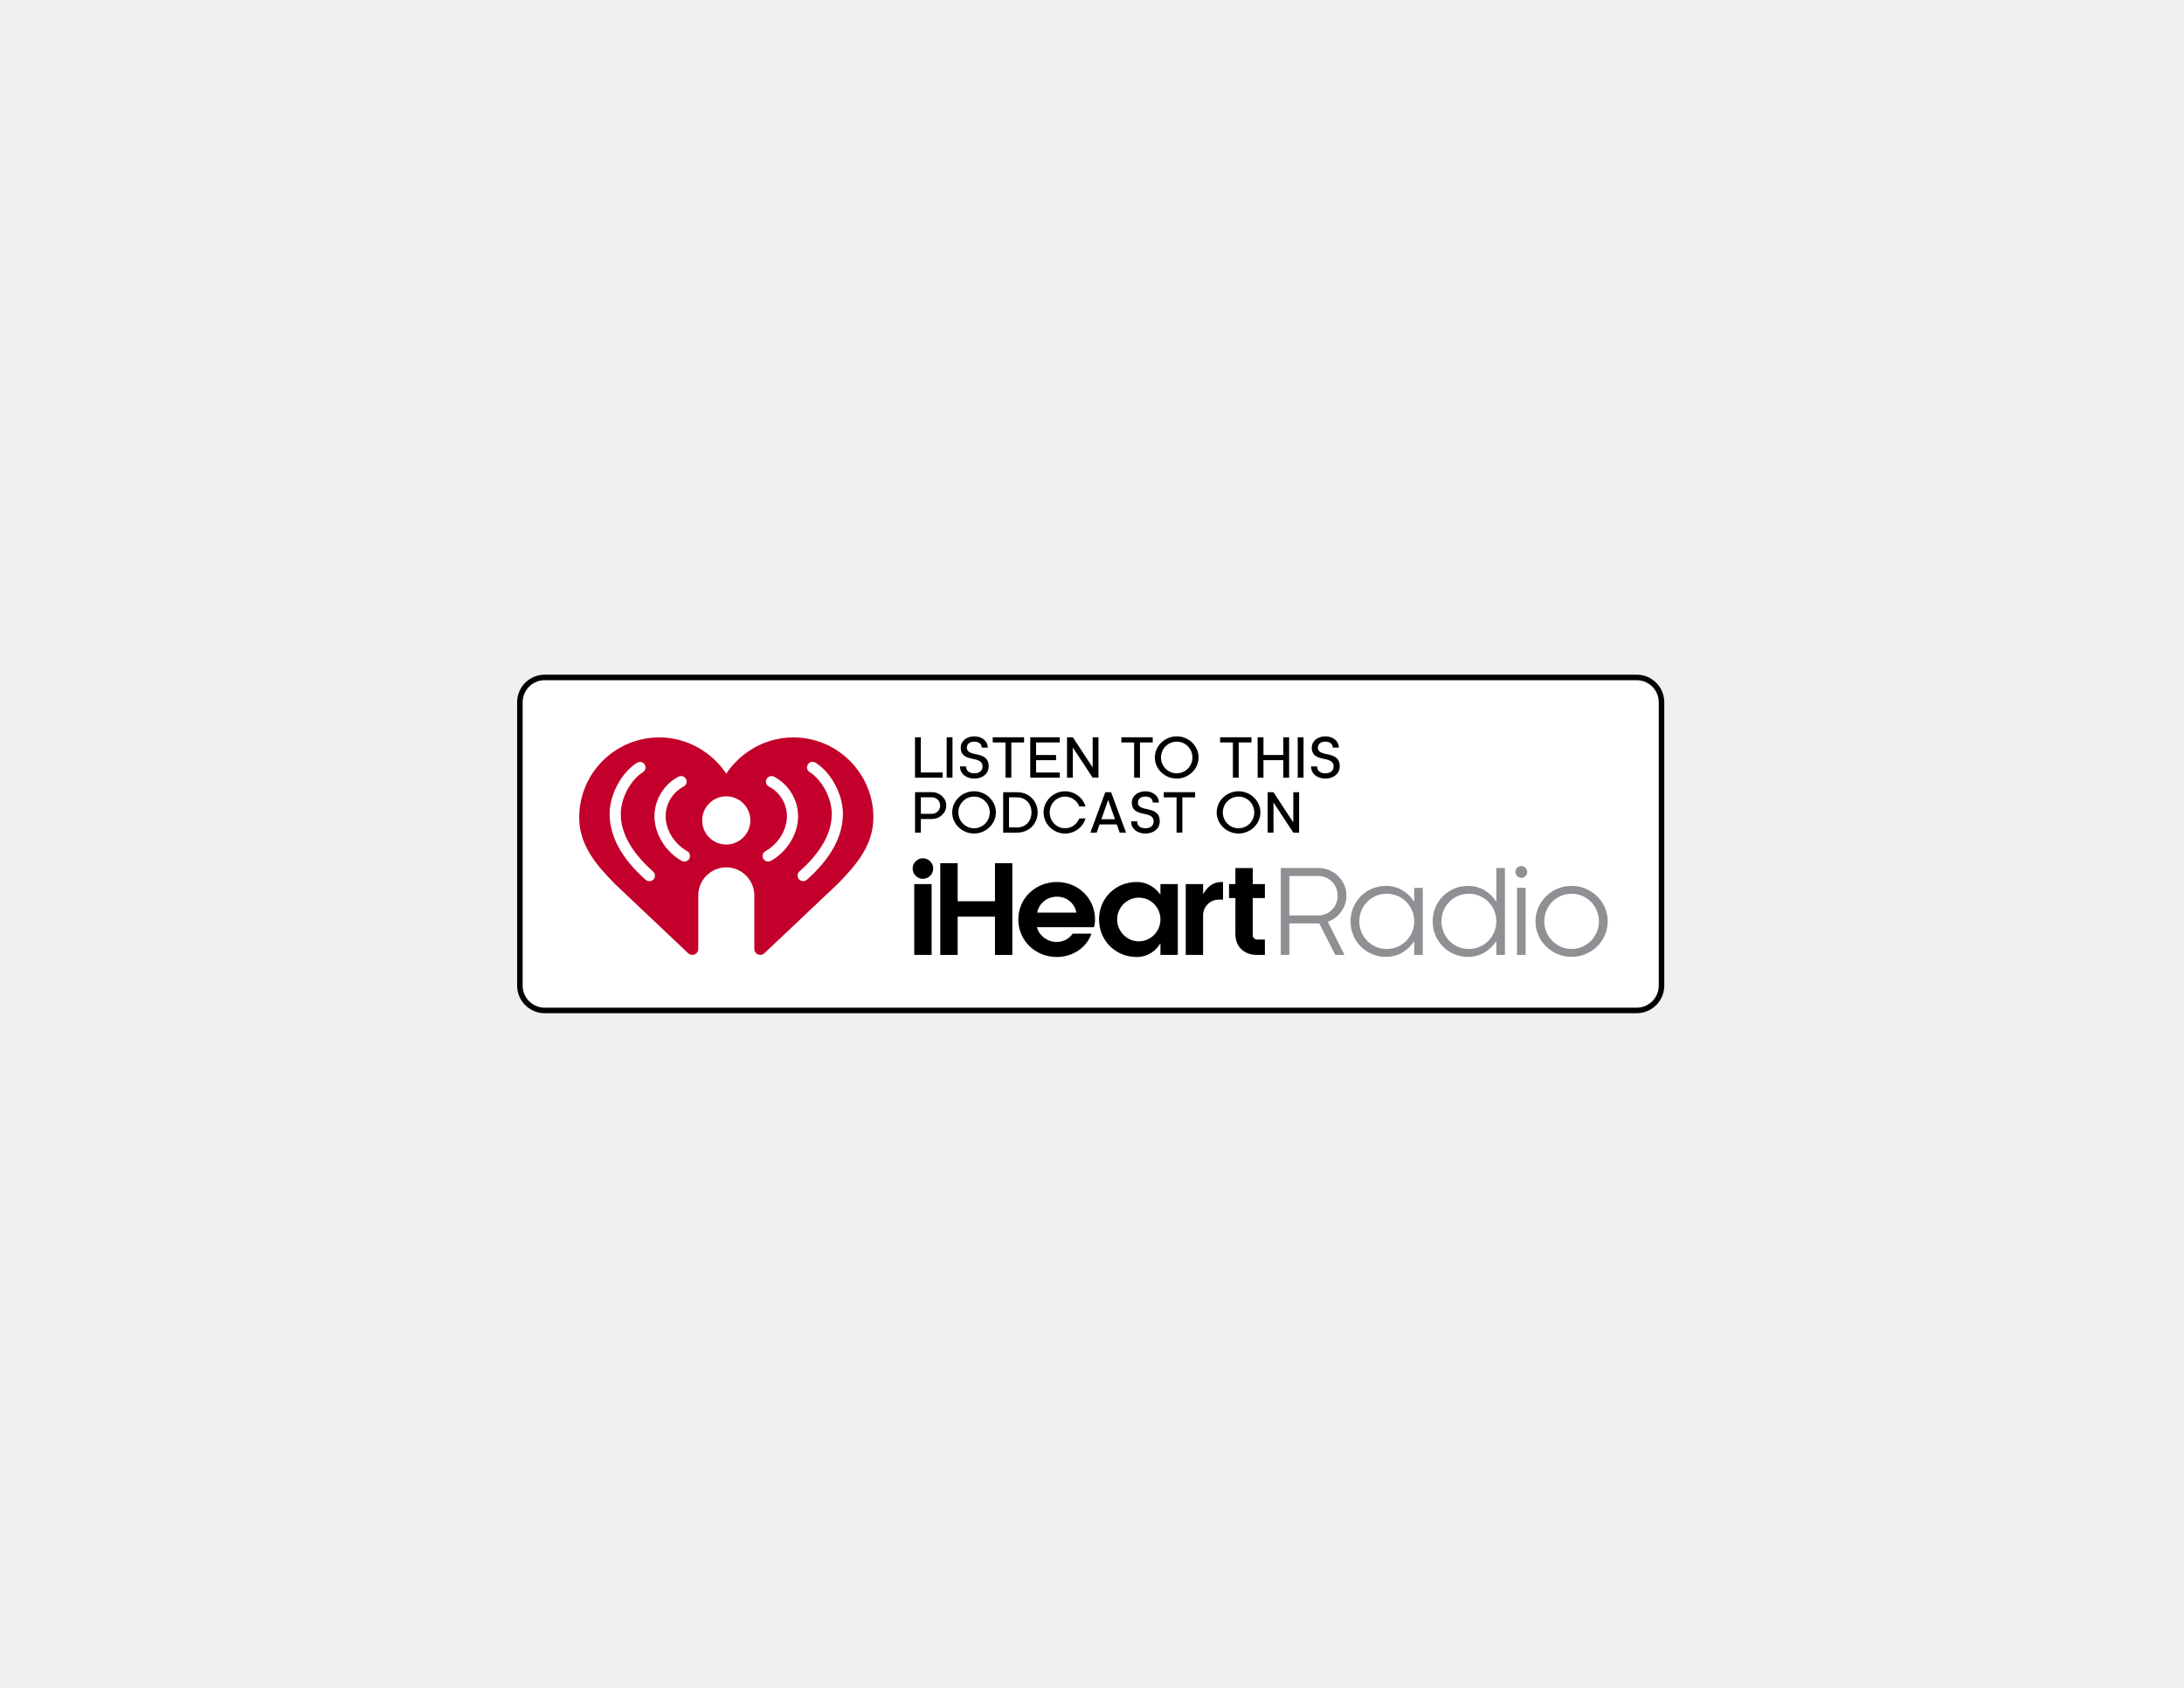
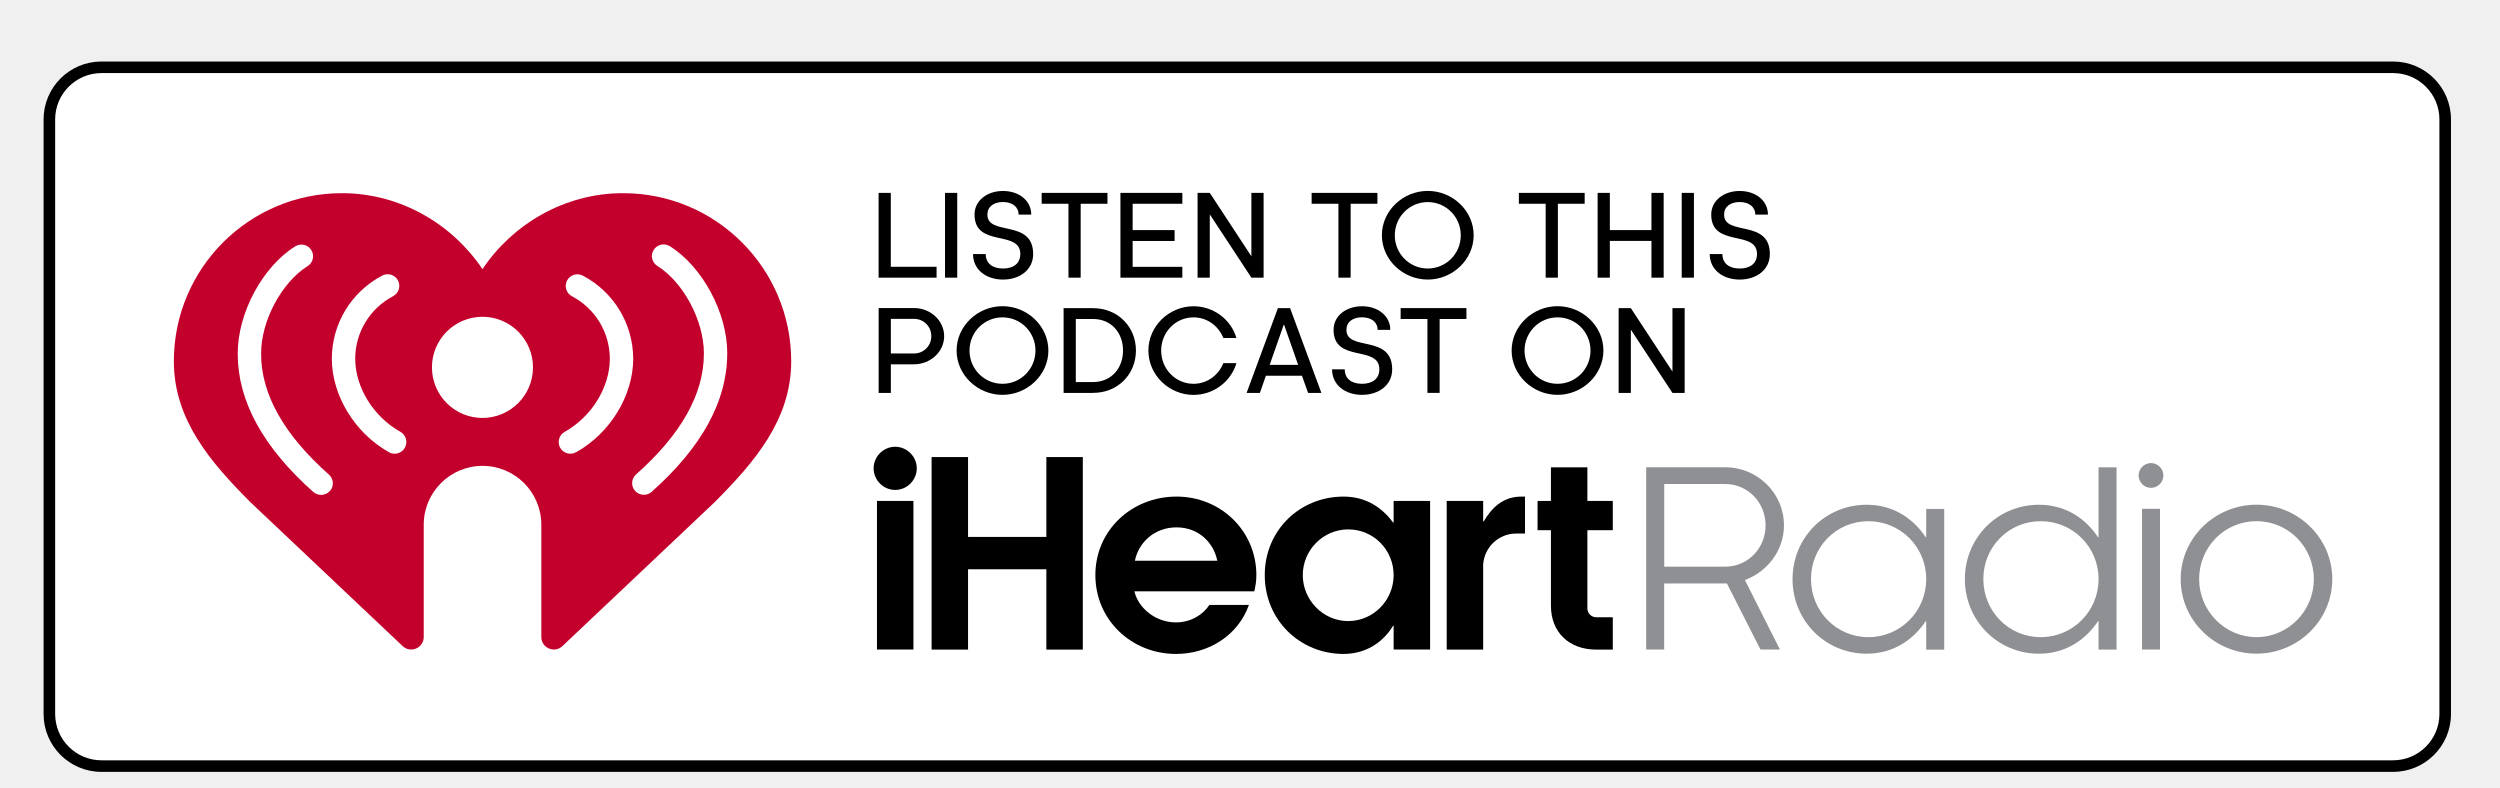
- <svg xmlns="http://www.w3.org/2000/svg" id="Layer_1" version="1.1" viewBox="0 0 792 612">
+ <svg xmlns="http://www.w3.org/2000/svg" id="Layer_1" version="1.1" viewBox="180 234 432 136">
  <defs>
    <style>
      .st0 {
        fill: #c3002b;
      }

      .st1 {
        fill: #8e9093;
      }

      .st2 {
        fill: #fff;
      }
    </style>
  </defs>
  <g id="_x33_-B">
    <g>
      <rect class="st2" x="188.53" y="245.63" width="414" height="120.75" rx="9" ry="9" />
      <path d="M593.53,246.63c4.41,0,8,3.59,8,8v102.75c0,4.41-3.59,8-8,8H197.53c-4.41,0-8-3.59-8-8v-102.75c0-4.41,3.59-8,8-8h396M593.53,244.63H197.53c-5.52,0-10,4.48-10,10v102.75c0,5.52,4.48,10,10,10h396c5.52,0,10-4.48,10-10v-102.75c0-5.52-4.48-10-10-10h0Z" />
    </g>
    <g>
      <g>
        <g>
          <path class="st1" d="M481.52,334.23l6.05,12.01h-3.36l-5.8-11.42h-10.84v11.42h-3.11v-31.5h13.65c5.59,0,10.16,4.49,10.16,10.04,0,4.33-2.86,8.02-6.76,9.45ZM478.12,317.64h-10.54v14.28h10.54c3.91,0,6.97-3.19,6.97-7.14s-3.07-7.14-6.97-7.14Z" />
          <path class="st1" d="M512.85,341.33h-.08c-1.93,2.9-5.29,5.63-10.21,5.63-7.18,0-12.81-5.75-12.81-12.89s5.63-12.85,12.81-12.85c4.91,0,8.27,2.69,10.21,5.63h.08v-4.91h3.11v24.32h-3.11v-4.91ZM502.85,324.06c-5.54,0-9.91,4.45-9.91,10s4.37,10.04,9.91,10.04,10-4.45,10-10.04-4.49-10-10-10Z" />
          <path class="st1" d="M542.63,341.33h-.08c-1.93,2.9-5.29,5.63-10.21,5.63-7.18,0-12.81-5.75-12.81-12.89s5.63-12.85,12.81-12.85c4.91,0,8.27,2.69,10.21,5.63h.08v-12.1h3.11v31.5h-3.11v-4.91ZM532.63,324.06c-5.54,0-9.91,4.45-9.91,10s4.37,10.04,9.91,10.04,10-4.45,10-10.04-4.49-10-10-10Z" />
          <path class="st1" d="M551.69,314.02c1.18,0,2.14.97,2.14,2.14s-.97,2.14-2.14,2.14-2.14-.97-2.14-2.14.97-2.14,2.14-2.14ZM553.25,321.92v24.32h-3.11v-24.32h3.11Z" />
          <path class="st1" d="M556.82,334.06c0-7.1,5.92-12.85,13.1-12.85s13.1,5.75,13.1,12.85-5.88,12.89-13.1,12.89-13.1-5.75-13.1-12.89ZM579.83,334.06c0-5.5-4.37-10-9.91-10s-9.91,4.49-9.91,10,4.45,10.04,9.91,10.04,9.91-4.49,9.91-10.04Z" />
        </g>
        <g>
          <path d="M334.69,311.2c2.04,0,3.73,1.69,3.73,3.73s-1.69,3.73-3.73,3.73-3.73-1.69-3.73-3.73,1.69-3.73,3.73-3.73ZM337.84,320.56v25.68h-6.3v-25.68h6.3Z" />
          <path d="M360.81,346.25v-13.88h-13.53v13.88h-6.3v-33.27h6.3v13.8h13.53v-13.8h6.3v33.27h-6.3Z" />
          <path d="M396.74,336.18h-20.72c.67,2.84,3.59,5.37,7.19,5.37,2.66,0,4.75-1.42,5.77-3.02h6.83c-1.82,5.19-6.88,8.47-12.6,8.47-7.67,0-13.93-5.86-13.93-13.62s6.3-13.57,14.02-13.57,13.8,5.99,13.8,13.57c0,.98-.13,1.82-.36,2.8ZM390.35,330.9c-.62-3.1-3.19-5.77-7.05-5.77s-6.57,2.66-7.19,5.77h14.24Z" />
          <path d="M420.82,342.12h-.09c-1.42,2.4-4.26,4.88-8.56,4.88-7.5,0-13.62-5.81-13.62-13.62s6.12-13.57,13.62-13.57c4.04,0,6.79,2.08,8.56,4.48h.09v-3.73h6.3v25.68h-6.3v-4.12ZM412.97,325.48c-4.35,0-7.85,3.59-7.85,7.9s3.51,7.94,7.85,7.94,7.85-3.59,7.85-7.94-3.46-7.9-7.85-7.9Z" />
          <path d="M429.99,320.56h6.3v3.55h.09c1.33-2.26,3.24-4.3,6.52-4.3h.62v6.39h-1.55c-3.02,0-5.46,2.35-5.68,5.32v14.73h-6.3v-25.68Z" />
          <path d="M445.69,325.62v-5.06h2.31v-5.81h6.3v5.81h4.39v5.06h-4.39v13.49c0,.89.71,1.55,1.51,1.55h2.88v5.59h-2.88c-4.61,0-7.81-2.93-7.81-7.59v-13.04h-2.31Z" />
        </g>
      </g>
      <g>
        <path d="M341.84,281.98h-10.02v-14.65h2.11v12.77h7.91v1.87Z" />
        <path d="M345.41,281.98h-2.11v-14.65h2.11v14.65Z" />
        <path d="M350.33,277.9c0,1.64,1.21,2.5,2.99,2.5s2.99-.86,2.99-2.5c0-4.26-7.91-1.04-7.91-6.82,0-2.44,2.19-4.08,4.92-4.08s4.88,1.64,4.88,4.08h-2.19c0-1.35-1.09-2.17-2.7-2.17s-2.69.82-2.69,2.17c0,3.79,7.91.7,7.91,6.82,0,2.71-2.3,4.41-5.21,4.41s-5.18-1.7-5.18-4.41h2.19Z" />
        <path d="M366.74,269.21v12.77h-2.11v-12.77h-4.63v-1.88h11.37v1.88h-4.63Z" />
        <path d="M384.31,280.11v1.87h-10.7v-14.65h10.7v1.88h-8.59v4.55h7.25v1.88h-7.25v4.47h8.59Z" />
        <path d="M398.35,281.98h-2.11l-7.19-10.94v10.94h-2.11v-14.65h2.11l7.19,10.96v-10.96h2.11v14.65Z" />
        <path d="M413.39,269.21v12.77h-2.11v-12.77h-4.63v-1.88h11.37v1.88h-4.63Z" />
        <path d="M426.72,282.31c-4.3,0-7.93-3.44-7.93-7.66s3.63-7.66,7.93-7.66,7.93,3.44,7.93,7.66-3.65,7.66-7.93,7.66ZM426.72,280.4c3.16,0,5.7-2.56,5.7-5.74s-2.54-5.74-5.7-5.74-5.7,2.56-5.7,5.74,2.54,5.74,5.7,5.74Z" />
        <path d="M449.2,269.21v12.77h-2.11v-12.77h-4.63v-1.88h11.37v1.88h-4.63Z" />
        <path d="M465.37,281.98v-6.35h-7.19v6.35h-2.11v-14.65h2.11v6.43h7.19v-6.43h2.11v14.65h-2.11Z" />
        <path d="M472.71,281.98h-2.11v-14.65h2.11v14.65Z" />
        <path d="M477.63,277.9c0,1.64,1.21,2.5,2.99,2.5s2.99-.86,2.99-2.5c0-4.26-7.91-1.04-7.91-6.82,0-2.44,2.19-4.08,4.92-4.08s4.88,1.64,4.88,4.08h-2.19c0-1.35-1.09-2.17-2.7-2.17s-2.69.82-2.69,2.17c0,3.79,7.91.7,7.91,6.82,0,2.71-2.3,4.41-5.21,4.41s-5.18-1.7-5.18-4.41h2.19Z" />
        <path d="M337.94,296.96h-4v4.94h-2.11v-14.67h6.11c2.85,0,5.21,2.17,5.21,4.86s-2.36,4.86-5.21,4.86ZM337.94,289.1h-4v5.98h4c1.68,0,2.99-1.31,2.99-2.99s-1.31-2.99-2.99-2.99Z" />
        <path d="M353.23,302.23c-4.3,0-7.93-3.44-7.93-7.66s3.63-7.66,7.93-7.66,7.93,3.44,7.93,7.66-3.65,7.66-7.93,7.66ZM353.23,300.32c3.16,0,5.7-2.56,5.7-5.74s-2.54-5.74-5.7-5.74-5.7,2.56-5.7,5.74,2.54,5.74,5.7,5.74Z" />
        <path d="M368.85,301.9h-5.06v-14.65h5.06c4.39,0,7.44,3.28,7.44,7.32s-3.05,7.32-7.44,7.32ZM368.85,289.12h-2.95v10.9h2.95c3.24,0,5.21-2.44,5.21-5.45s-1.97-5.45-5.21-5.45Z" />
        <path d="M386.24,300.32c2.34,0,4.32-1.47,5.16-3.57h2.25c-.9,3.16-3.95,5.49-7.4,5.49-4.24,0-7.81-3.44-7.81-7.66s3.57-7.66,7.81-7.66c3.46,0,6.5,2.32,7.4,5.49h-2.25c-.84-2.09-2.81-3.57-5.16-3.57-3.11,0-5.59,2.56-5.59,5.74s2.48,5.74,5.59,5.74Z" />
        <path d="M404.97,298.93h-6.23l-1.03,2.97h-2.3l5.41-14.65h2.11l5.41,14.65h-2.3l-1.06-2.97ZM399.4,297.05h4.92l-2.42-6.91h-.08l-2.42,6.91Z" />
        <path d="M412.37,297.82c0,1.64,1.21,2.5,2.99,2.5s2.99-.86,2.99-2.5c0-4.26-7.91-1.04-7.91-6.82,0-2.44,2.19-4.08,4.92-4.08s4.88,1.64,4.88,4.08h-2.19c0-1.35-1.09-2.17-2.7-2.17s-2.69.82-2.69,2.17c0,3.79,7.91.7,7.91,6.82,0,2.71-2.3,4.41-5.21,4.41s-5.18-1.7-5.18-4.41h2.19Z" />
        <path d="M428.77,289.12v12.77h-2.11v-12.77h-4.63v-1.88h11.37v1.88h-4.63Z" />
        <path d="M449.14,302.23c-4.3,0-7.93-3.44-7.93-7.66s3.63-7.66,7.93-7.66,7.93,3.44,7.93,7.66-3.65,7.66-7.93,7.66ZM449.14,300.32c3.16,0,5.7-2.56,5.7-5.74s-2.54-5.74-5.7-5.74-5.7,2.56-5.7,5.74,2.54,5.74,5.7,5.74Z" />
        <path d="M471.11,301.9h-2.11l-7.19-10.94v10.94h-2.11v-14.65h2.11l7.19,10.96v-10.96h2.11v14.65Z" />
      </g>
      <path class="st0" d="M287.65,267.38c-10.07,0-19.07,5.34-24.28,13.13-5.21-7.79-14.21-13.13-24.28-13.13-16.05,0-29.05,13-29.05,29.05,0,10.18,6.45,17.52,13.19,24.31l26.34,24.9c1.38,1.3,3.65.33,3.65-1.57v-19.4c0-5.61,4.55-10.16,10.16-10.17,5.61,0,10.16,4.56,10.16,10.17v19.4c0,1.9,2.27,2.88,3.65,1.57l26.34-24.9c6.74-6.79,13.19-14.13,13.19-24.31,0-16.05-13-29.05-29.05-29.05ZM237,318.84c-.4.45-.95.68-1.51.68-.48,0-.95-.17-1.34-.5-8.67-7.69-13.07-15.71-13.07-23.85v-.1c0-6.99,4.27-14.95,9.93-18.5.94-.59,2.19-.31,2.78.64.59.94.31,2.18-.63,2.77-4.51,2.83-8.04,9.46-8.04,15.09v.1c0,6.94,3.94,13.95,11.72,20.84.83.74.91,2.01.17,2.84ZM249.95,311.37c-.37.66-1.05,1.03-1.76,1.03-.34,0-.67-.08-.98-.26-5.88-3.29-9.84-9.76-9.87-16.11v-.06c.02-6.04,3.35-11.53,8.71-14.35.98-.52,2.2-.14,2.72.84.52.98.14,2.2-.84,2.72-4.03,2.12-6.54,6.26-6.55,10.81.01,4.95,3.15,10.02,7.81,12.63.97.54,1.32,1.77.77,2.74ZM263.37,306.22c-4.82,0-8.73-3.91-8.73-8.74s3.91-8.73,8.73-8.74c4.82,0,8.73,3.91,8.73,8.74s-3.91,8.73-8.73,8.74ZM279.54,312.14c-.31.17-.65.26-.98.26-.7,0-1.39-.37-1.76-1.03-.54-.97-.2-2.2.77-2.74,4.66-2.61,7.79-7.68,7.81-12.63-.01-4.55-2.52-8.69-6.55-10.81-.99-.52-1.36-1.73-.84-2.72.52-.98,1.74-1.36,2.72-.84,5.35,2.81,8.68,8.31,8.71,14.35v.06c-.03,6.35-3.99,12.82-9.87,16.11ZM305.66,295.15c0,8.14-4.4,16.16-13.07,23.85-.38.34-.86.5-1.34.5-.55,0-1.11-.23-1.51-.68-.74-.83-.66-2.1.17-2.84,7.78-6.89,11.72-13.9,11.72-20.84v-.1c0-5.63-3.53-12.26-8.04-15.09-.94-.59-1.23-1.83-.63-2.77.59-.94,1.83-1.23,2.78-.64,5.66,3.55,9.93,11.51,9.93,18.5v.1Z" />
    </g>
  </g>
</svg>
